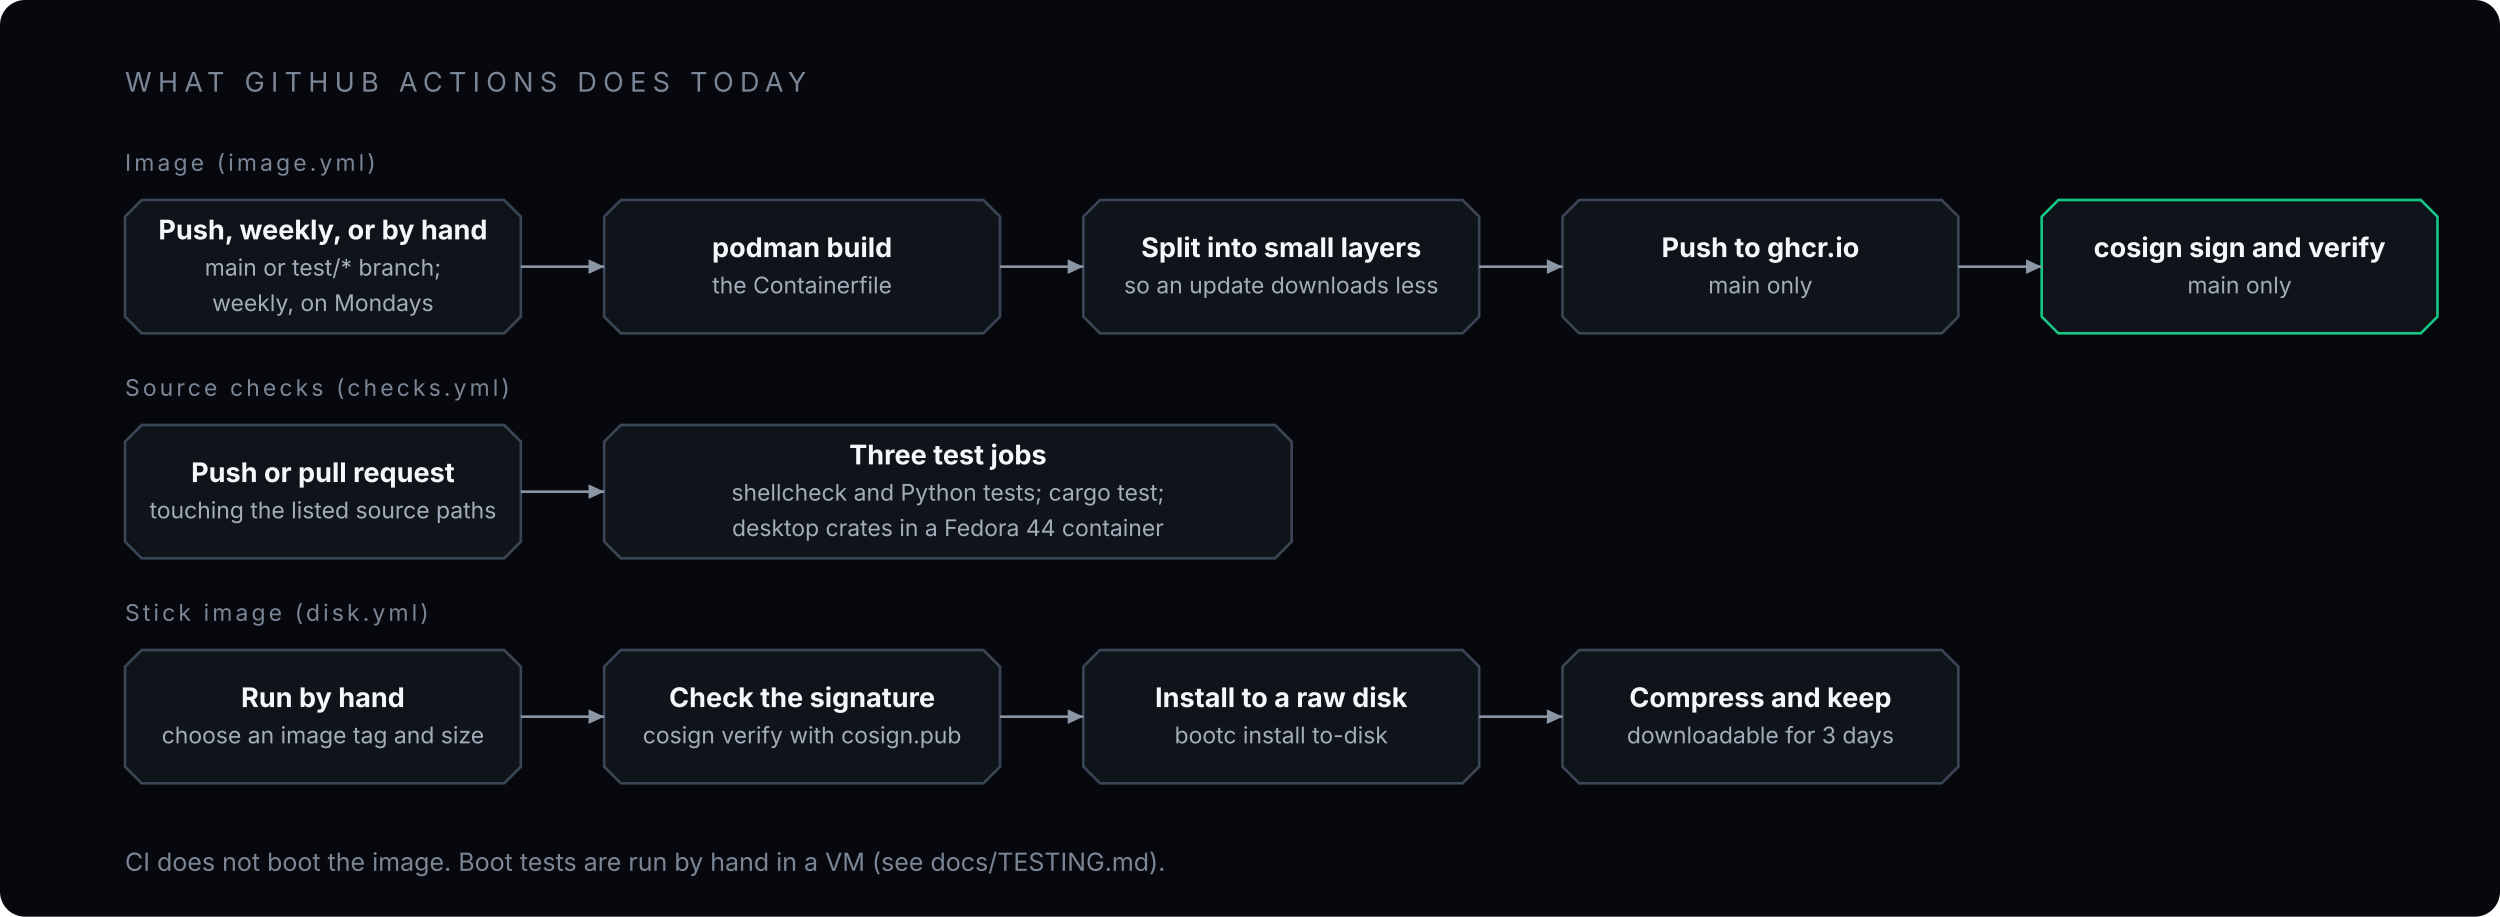
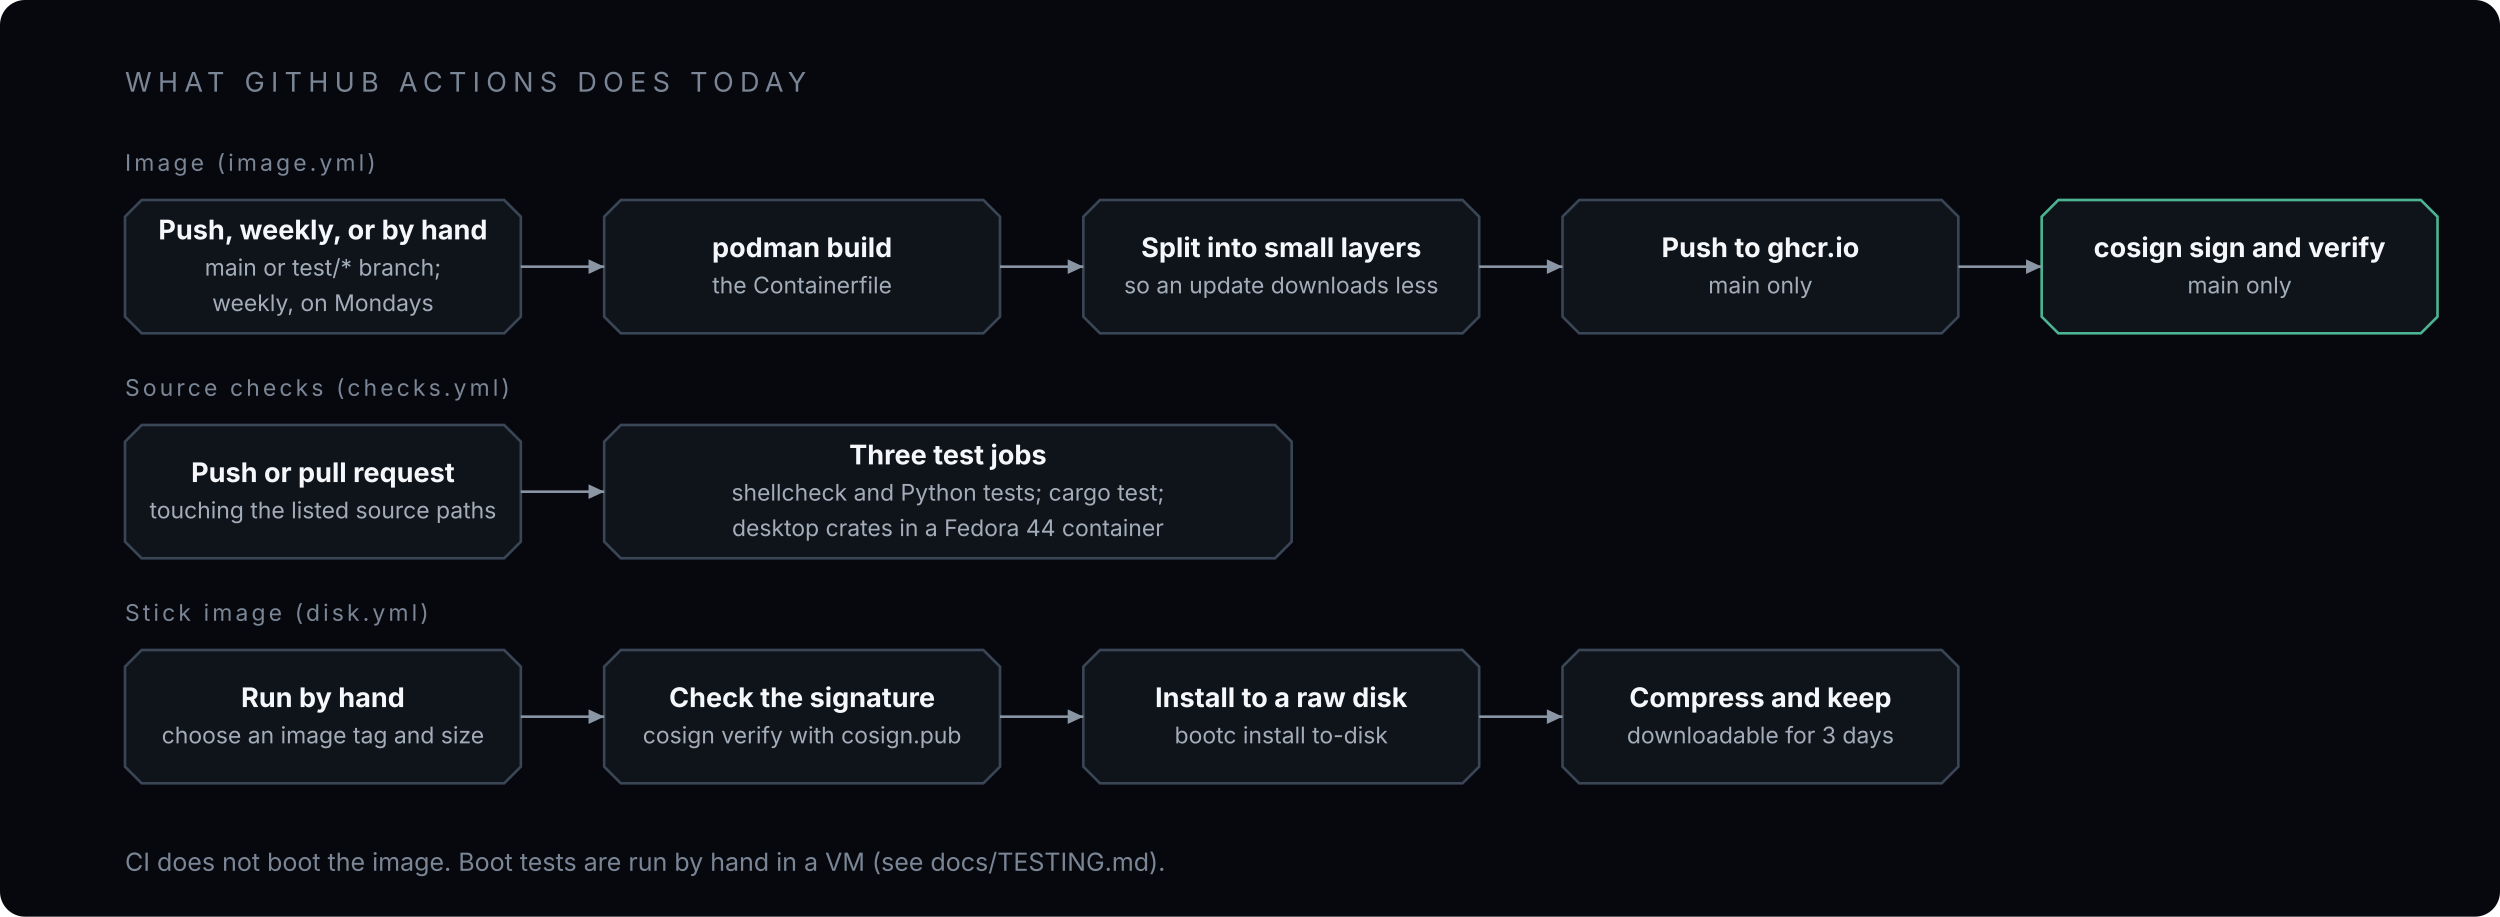
<svg xmlns="http://www.w3.org/2000/svg" width="1200" height="440" viewBox="0 0 1200 440" font-family="Inter, 'Noto Sans', 'Segoe UI', sans-serif">
  <defs>
    <marker id="a" markerWidth="8" markerHeight="8" refX="7.5" refY="4" orient="auto" markerUnits="userSpaceOnUse">
      <path d="M0 0.5L7.5 4L0 7.5Z" fill="#8b96a5" />
    </marker>
  </defs>
  <rect width="1200" height="440" rx="12" fill="#07080e" />
  <text x="60" y="44" text-anchor="start" font-size="13" letter-spacing="3" fill="#7a8696">WHAT GITHUB ACTIONS DOES TODAY</text>
  <text x="60" y="82" text-anchor="start" font-size="11" letter-spacing="1.5" fill="#7a8696">Image  (image.yml)</text>
  <path d="M68 96H242L250 104V152L242 160H68L60 152V104Z" fill="#0f141a" stroke="#3a4656" stroke-width="1.25" stroke-linejoin="miter" />
  <text x="155.0" y="114.9" text-anchor="middle" font-size="13" font-weight="700" fill="#f5f7fa">Push, weekly, or by hand</text>
  <text x="155.0" y="132.3" text-anchor="middle" font-size="11" font-weight="400" fill="#a3adba">main or test/* branch;</text>
  <text x="155.0" y="149.3" text-anchor="middle" font-size="11" font-weight="400" fill="#a3adba">weekly, on Mondays</text>
  <path d="M298 96H472L480 104V152L472 160H298L290 152V104Z" fill="#0f141a" stroke="#3a4656" stroke-width="1.25" stroke-linejoin="miter" />
  <text x="385.0" y="123.4" text-anchor="middle" font-size="13" font-weight="700" fill="#f5f7fa">podman build</text>
  <text x="385.0" y="140.8" text-anchor="middle" font-size="11" font-weight="400" fill="#a3adba">the Containerfile</text>
  <path d="M250 128.0 L290 128.0" fill="none" stroke="#8b96a5" stroke-width="1.25" stroke-linejoin="miter" marker-end="url(#a)" />
  <path d="M528 96H702L710 104V152L702 160H528L520 152V104Z" fill="#0f141a" stroke="#3a4656" stroke-width="1.25" stroke-linejoin="miter" />
  <text x="615.0" y="123.4" text-anchor="middle" font-size="13" font-weight="700" fill="#f5f7fa">Split into small layers</text>
  <text x="615.0" y="140.8" text-anchor="middle" font-size="11" font-weight="400" fill="#a3adba">so an update downloads less</text>
  <path d="M480 128.0 L520 128.0" fill="none" stroke="#8b96a5" stroke-width="1.25" stroke-linejoin="miter" marker-end="url(#a)" />
  <path d="M758 96H932L940 104V152L932 160H758L750 152V104Z" fill="#0f141a" stroke="#3a4656" stroke-width="1.25" stroke-linejoin="miter" />
  <text x="845.0" y="123.4" text-anchor="middle" font-size="13" font-weight="700" fill="#f5f7fa">Push to ghcr.io</text>
  <text x="845.0" y="140.8" text-anchor="middle" font-size="11" font-weight="400" fill="#a3adba">main only</text>
  <path d="M710 128.0 L750 128.0" fill="none" stroke="#8b96a5" stroke-width="1.25" stroke-linejoin="miter" marker-end="url(#a)" />
-   <path d="M988 96H1162L1170 104V152L1162 160H988L980 152V104Z" fill="#0f141a" stroke="#16c784" stroke-width="1.25" stroke-linejoin="miter" />
+   <path d="M988 96H1162L1170 104V152L1162 160H988L980 152V104Z" fill="#0f141a" stroke="#4db491" stroke-width="1.25" stroke-linejoin="miter" />
  <text x="1075.0" y="123.4" text-anchor="middle" font-size="13" font-weight="700" fill="#f5f7fa">cosign sign and verify</text>
  <text x="1075.0" y="140.8" text-anchor="middle" font-size="11" font-weight="400" fill="#a3adba">main only</text>
  <path d="M940 128.0 L980 128.0" fill="none" stroke="#8b96a5" stroke-width="1.25" stroke-linejoin="miter" marker-end="url(#a)" />
  <text x="60" y="190" text-anchor="start" font-size="11" letter-spacing="1.5" fill="#7a8696">Source checks  (checks.yml)</text>
  <path d="M68 204H242L250 212V260L242 268H68L60 260V212Z" fill="#0f141a" stroke="#3a4656" stroke-width="1.25" stroke-linejoin="miter" />
  <text x="155.0" y="231.4" text-anchor="middle" font-size="13" font-weight="700" fill="#f5f7fa">Push or pull request</text>
  <text x="155.0" y="248.8" text-anchor="middle" font-size="11" font-weight="400" fill="#a3adba">touching the listed source paths</text>
  <path d="M298 204H612L620 212V260L612 268H298L290 260V212Z" fill="#0f141a" stroke="#3a4656" stroke-width="1.25" stroke-linejoin="miter" />
  <text x="455.0" y="222.9" text-anchor="middle" font-size="13" font-weight="700" fill="#f5f7fa">Three test jobs</text>
  <text x="455.0" y="240.3" text-anchor="middle" font-size="11" font-weight="400" fill="#a3adba">shellcheck and Python tests; cargo test;</text>
  <text x="455.0" y="257.3" text-anchor="middle" font-size="11" font-weight="400" fill="#a3adba">desktop crates in a Fedora 44 container</text>
  <path d="M250 236.0 L290 236.0" fill="none" stroke="#8b96a5" stroke-width="1.25" stroke-linejoin="miter" marker-end="url(#a)" />
  <text x="60" y="298" text-anchor="start" font-size="11" letter-spacing="1.5" fill="#7a8696">Stick image  (disk.yml)</text>
  <path d="M68 312H242L250 320V368L242 376H68L60 368V320Z" fill="#0f141a" stroke="#3a4656" stroke-width="1.25" stroke-linejoin="miter" />
  <text x="155.0" y="339.4" text-anchor="middle" font-size="13" font-weight="700" fill="#f5f7fa">Run by hand</text>
  <text x="155.0" y="356.8" text-anchor="middle" font-size="11" font-weight="400" fill="#a3adba">choose an image tag and size</text>
  <path d="M298 312H472L480 320V368L472 376H298L290 368V320Z" fill="#0f141a" stroke="#3a4656" stroke-width="1.25" stroke-linejoin="miter" />
  <text x="385.0" y="339.4" text-anchor="middle" font-size="13" font-weight="700" fill="#f5f7fa">Check the signature</text>
  <text x="385.0" y="356.8" text-anchor="middle" font-size="11" font-weight="400" fill="#a3adba">cosign verify with cosign.pub</text>
  <path d="M250 344.0 L290 344.0" fill="none" stroke="#8b96a5" stroke-width="1.25" stroke-linejoin="miter" marker-end="url(#a)" />
  <path d="M528 312H702L710 320V368L702 376H528L520 368V320Z" fill="#0f141a" stroke="#3a4656" stroke-width="1.25" stroke-linejoin="miter" />
  <text x="615.0" y="339.4" text-anchor="middle" font-size="13" font-weight="700" fill="#f5f7fa">Install to a raw disk</text>
  <text x="615.0" y="356.8" text-anchor="middle" font-size="11" font-weight="400" fill="#a3adba">bootc install to-disk</text>
  <path d="M480 344.0 L520 344.0" fill="none" stroke="#8b96a5" stroke-width="1.25" stroke-linejoin="miter" marker-end="url(#a)" />
  <path d="M758 312H932L940 320V368L932 376H758L750 368V320Z" fill="#0f141a" stroke="#3a4656" stroke-width="1.25" stroke-linejoin="miter" />
  <text x="845.0" y="339.4" text-anchor="middle" font-size="13" font-weight="700" fill="#f5f7fa">Compress and keep</text>
  <text x="845.0" y="356.8" text-anchor="middle" font-size="11" font-weight="400" fill="#a3adba">downloadable for 3 days</text>
  <path d="M710 344.0 L750 344.0" fill="none" stroke="#8b96a5" stroke-width="1.25" stroke-linejoin="miter" marker-end="url(#a)" />
  <text x="60" y="418" text-anchor="start" font-size="12" font-weight="400" fill="#7a8696">CI does not boot the image. Boot tests are run by hand in a VM (see docs/TESTING.md).</text>
</svg>
